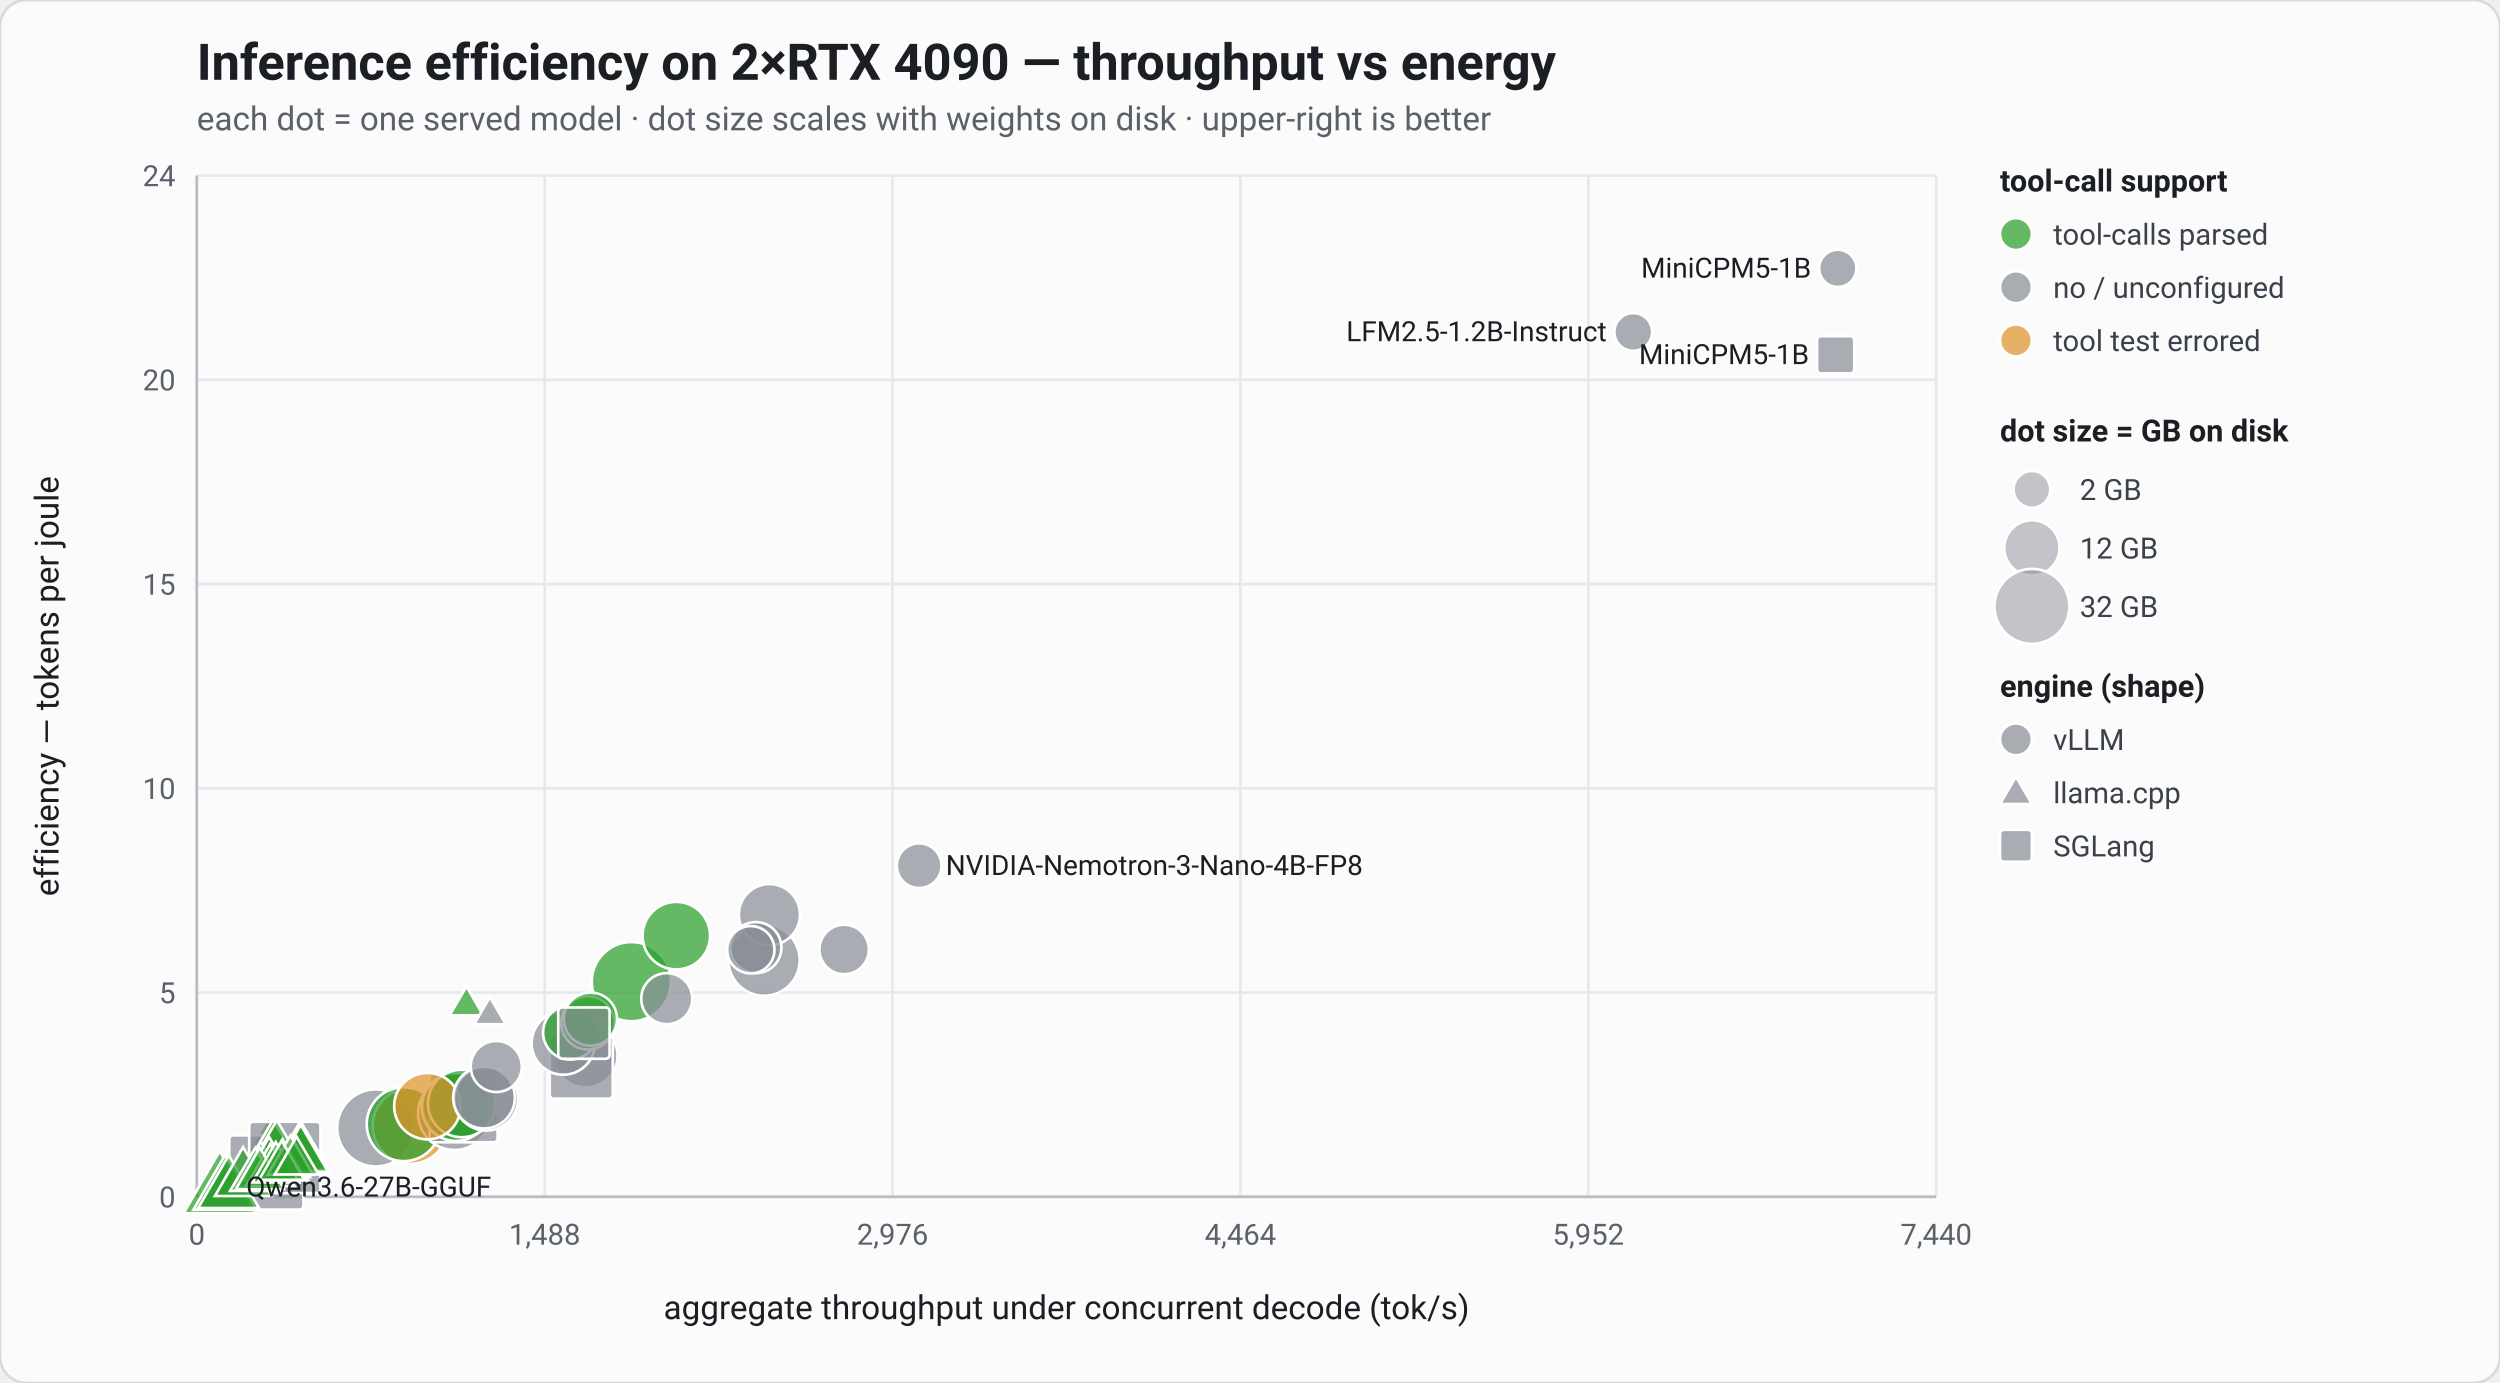
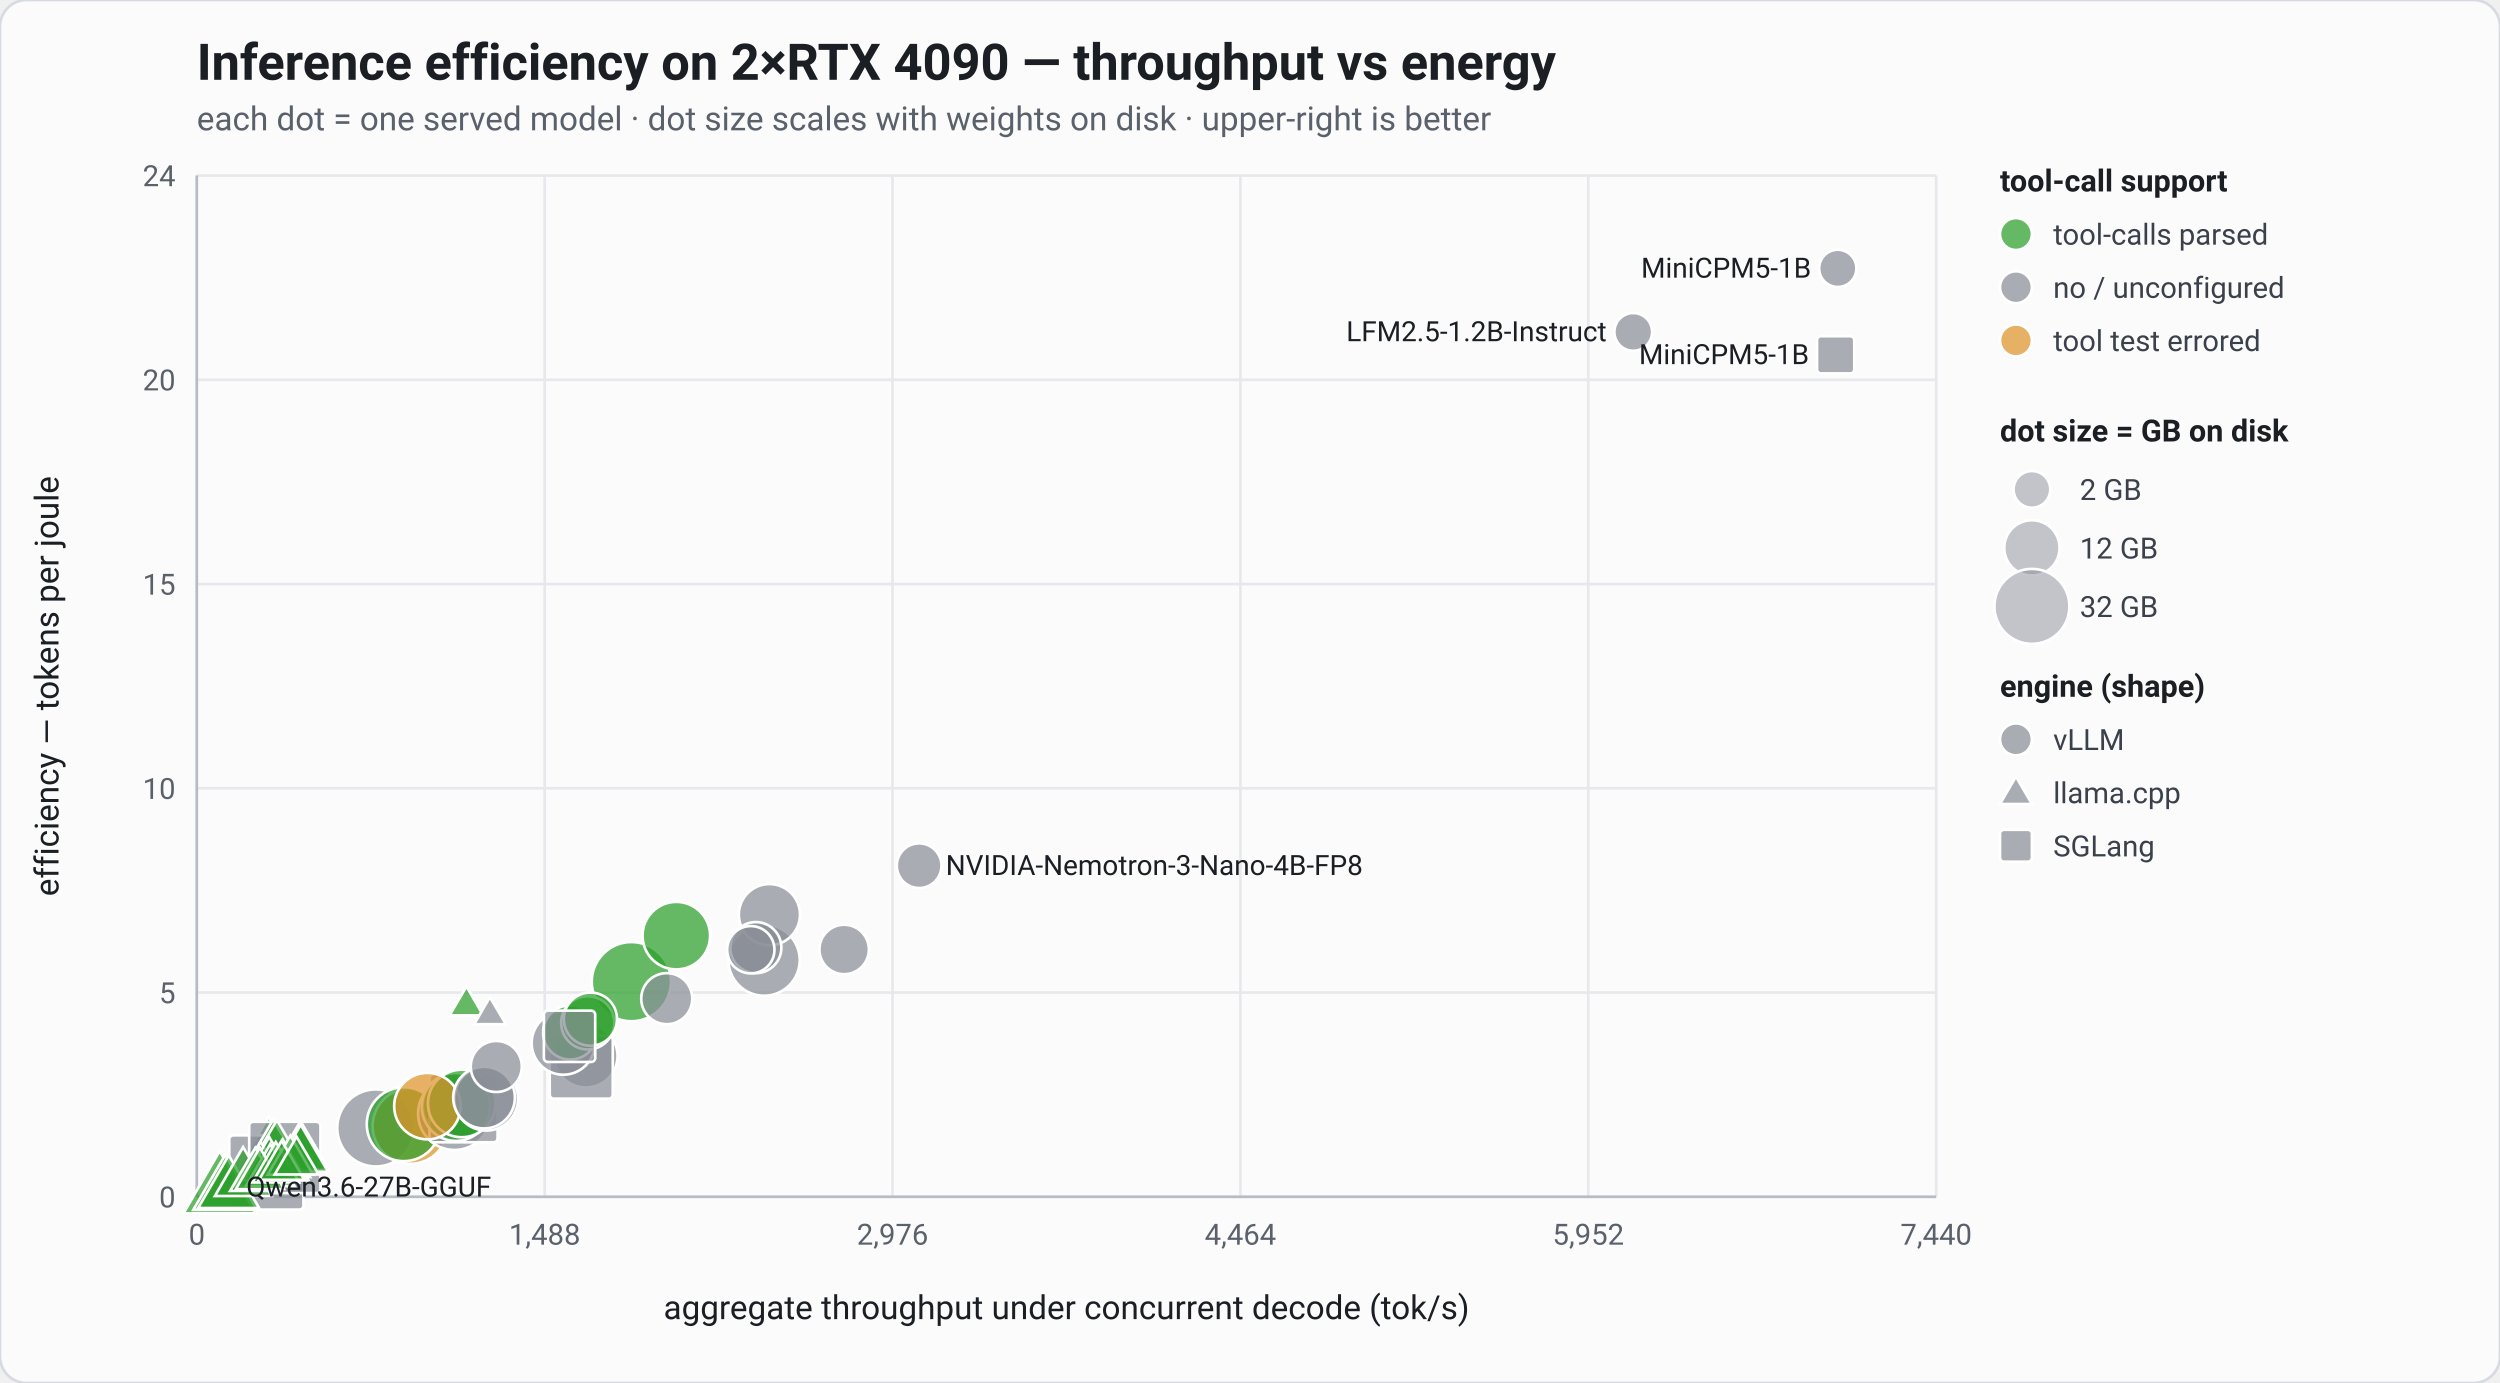
<svg xmlns="http://www.w3.org/2000/svg" width="940" height="520" viewBox="0 0 940 520" font-family="-apple-system,Segoe UI,Roboto,sans-serif">
  <rect x="0" y="0" width="940" height="520" rx="10" fill="#fbfbfc" stroke="#d7dae0" />
  <text x="74" y="30" font-size="19" font-weight="700" fill="#1b1f24">Inference efficiency on 2×RTX 4090 — throughput vs energy</text>
  <text x="74" y="49" font-size="12.5" fill="#5b616b">each dot = one served model · dot size scales with weights on disk · upper-right is better</text>
  <line x1="74.0" y1="66" x2="74.0" y2="450" stroke="#e6e8eb" />
  <text x="74.0" y="468" font-size="11" fill="#5b616b" text-anchor="middle">0</text>
  <line x1="74" y1="450.0" x2="728" y2="450.0" stroke="#e6e8eb" />
  <text x="66" y="454.0" font-size="11" fill="#5b616b" text-anchor="end">0</text>
  <line x1="204.8" y1="66" x2="204.8" y2="450" stroke="#e6e8eb" />
  <text x="204.8" y="468" font-size="11" fill="#5b616b" text-anchor="middle">1,488</text>
  <line x1="74" y1="373.2" x2="728" y2="373.2" stroke="#e6e8eb" />
  <text x="66" y="377.2" font-size="11" fill="#5b616b" text-anchor="end">5</text>
  <line x1="335.6" y1="66" x2="335.6" y2="450" stroke="#e6e8eb" />
  <text x="335.6" y="468" font-size="11" fill="#5b616b" text-anchor="middle">2,976</text>
  <line x1="74" y1="296.4" x2="728" y2="296.4" stroke="#e6e8eb" />
  <text x="66" y="300.4" font-size="11" fill="#5b616b" text-anchor="end">10</text>
  <line x1="466.4" y1="66" x2="466.4" y2="450" stroke="#e6e8eb" />
  <text x="466.4" y="468" font-size="11" fill="#5b616b" text-anchor="middle">4,464</text>
  <line x1="74" y1="219.6" x2="728" y2="219.6" stroke="#e6e8eb" />
  <text x="66" y="223.6" font-size="11" fill="#5b616b" text-anchor="end">15</text>
  <line x1="597.2" y1="66" x2="597.2" y2="450" stroke="#e6e8eb" />
  <text x="597.2" y="468" font-size="11" fill="#5b616b" text-anchor="middle">5,952</text>
  <line x1="74" y1="142.8" x2="728" y2="142.8" stroke="#e6e8eb" />
  <text x="66" y="146.8" font-size="11" fill="#5b616b" text-anchor="end">20</text>
  <line x1="728.0" y1="66" x2="728.0" y2="450" stroke="#e6e8eb" />
  <text x="728.0" y="468" font-size="11" fill="#5b616b" text-anchor="middle">7,440</text>
  <line x1="74" y1="66.0" x2="728" y2="66.0" stroke="#e6e8eb" />
  <text x="66" y="70.0" font-size="11" fill="#5b616b" text-anchor="end">24</text>
  <line x1="74" y1="450" x2="728" y2="450" stroke="#b7bcc4" />
  <line x1="74" y1="66" x2="74" y2="450" stroke="#b7bcc4" />
  <text x="401.0" y="496" font-size="12.5" fill="#1b1f24" text-anchor="middle">aggregate throughput under concurrent decode (tok/s)</text>
  <text x="22" y="258.0" font-size="12.5" fill="#1b1f24" text-anchor="middle" transform="rotate(-90 22 258.0)">efficiency — tokens per joule</text>
  <circle cx="237.4" cy="369.1" r="14.9" fill="#2ca02c" fill-opacity="0.72" stroke="#ffffff" stroke-width="1" />
  <polygon points="101.0,419.9 86.2,445.4 115.8,445.4" fill="#2ca02c" fill-opacity="0.72" stroke="#ffffff" stroke-width="1" />
  <circle cx="141.3" cy="424.1" r="14.5" fill="#8a8f98" fill-opacity="0.72" stroke="#ffffff" stroke-width="1" />
  <circle cx="154.3" cy="423.4" r="14.2" fill="#e0952b" fill-opacity="0.72" stroke="#ffffff" stroke-width="1" />
  <circle cx="151.8" cy="422.7" r="13.9" fill="#2ca02c" fill-opacity="0.72" stroke="#ffffff" stroke-width="1" />
  <rect x="86.2" y="426.9" width="27.9" height="27.9" rx="1.5" fill="#8a8f98" fill-opacity="0.72" stroke="#ffffff" stroke-width="1" />
  <circle cx="170.9" cy="418.7" r="13.7" fill="#8a8f98" fill-opacity="0.72" stroke="#ffffff" stroke-width="1" />
  <polygon points="82.6,432.8 69.0,456.2 96.2,456.2" fill="#2ca02c" fill-opacity="0.72" stroke="#ffffff" stroke-width="1" />
  <circle cx="287.3" cy="361.0" r="13.4" fill="#8a8f98" fill-opacity="0.72" stroke="#ffffff" stroke-width="1" />
  <rect x="93.7" y="421.8" width="26.8" height="26.8" rx="1.5" fill="#8a8f98" fill-opacity="0.72" stroke="#ffffff" stroke-width="1" />
  <polygon points="102.7,421.0 89.5,443.8 116.0,443.8" fill="#2ca02c" fill-opacity="0.72" stroke="#ffffff" stroke-width="1" />
  <circle cx="171.8" cy="415.7" r="12.8" fill="#2ca02c" fill-opacity="0.72" stroke="#ffffff" stroke-width="1" />
  <rect x="161.5" y="403.9" width="25.6" height="25.6" rx="1.5" fill="#8a8f98" fill-opacity="0.72" stroke="#ffffff" stroke-width="1" />
  <circle cx="171.4" cy="416.2" r="12.8" fill="#2ca02c" fill-opacity="0.72" stroke="#ffffff" stroke-width="1" />
  <circle cx="254.3" cy="351.8" r="12.7" fill="#2ca02c" fill-opacity="0.72" stroke="#ffffff" stroke-width="1" />
  <circle cx="173.6" cy="414.9" r="12.7" fill="#2ca02c" fill-opacity="0.72" stroke="#ffffff" stroke-width="1" />
  <polygon points="104.1,421.2 91.6,442.6 116.6,442.6" fill="#2ca02c" fill-opacity="0.72" stroke="#ffffff" stroke-width="1" />
  <circle cx="160.7" cy="415.9" r="12.5" fill="#e0952b" fill-opacity="0.72" stroke="#ffffff" stroke-width="1" />
  <polygon points="84.7,434.2 72.7,454.9 96.7,454.9" fill="#2ca02c" fill-opacity="0.72" stroke="#ffffff" stroke-width="1" />
  <circle cx="182.8" cy="413.1" r="12.0" fill="#8a8f98" fill-opacity="0.72" stroke="#ffffff" stroke-width="1" />
  <circle cx="220.3" cy="397.0" r="11.9" fill="#8a8f98" fill-opacity="0.72" stroke="#ffffff" stroke-width="1" />
  <rect x="206.7" y="389.4" width="23.7" height="23.7" rx="1.5" fill="#8a8f98" fill-opacity="0.72" stroke="#ffffff" stroke-width="1" />
  <circle cx="211.8" cy="392.2" r="11.9" fill="#8a8f98" fill-opacity="0.72" stroke="#ffffff" stroke-width="1" />
  <circle cx="182.0" cy="412.7" r="11.6" fill="#8a8f98" fill-opacity="0.72" stroke="#ffffff" stroke-width="1" />
  <circle cx="289.3" cy="343.9" r="11.5" fill="#8a8f98" fill-opacity="0.72" stroke="#ffffff" stroke-width="1" />
  <polygon points="86.0,434.4 74.5,454.2 97.4,454.2" fill="#2ca02c" fill-opacity="0.72" stroke="#ffffff" stroke-width="1" />
  <polygon points="91.4,431.3 80.8,449.7 102.1,449.7" fill="#2ca02c" fill-opacity="0.72" stroke="#ffffff" stroke-width="1" />
  <polygon points="113.1,421.7 102.7,439.6 123.5,439.6" fill="#2ca02c" fill-opacity="0.72" stroke="#ffffff" stroke-width="1" />
  <polygon points="112.6,422.2 102.3,440.0 122.9,440.0" fill="#2ca02c" fill-opacity="0.72" stroke="#ffffff" stroke-width="1" />
  <polygon points="113.1,422.9 102.8,440.6 123.4,440.6" fill="#2ca02c" fill-opacity="0.72" stroke="#ffffff" stroke-width="1" />
  <circle cx="214.4" cy="388.2" r="10.2" fill="#2ca02c" fill-opacity="0.72" stroke="#ffffff" stroke-width="1" />
  <circle cx="221.0" cy="384.6" r="10.0" fill="#2ca02c" fill-opacity="0.72" stroke="#ffffff" stroke-width="1" />
  <circle cx="222.0" cy="383.2" r="10.0" fill="#2ca02c" fill-opacity="0.72" stroke="#ffffff" stroke-width="1" />
  <polygon points="98.0,429.3 88.3,446.0 107.7,446.0" fill="#2ca02c" fill-opacity="0.72" stroke="#ffffff" stroke-width="1" />
  <circle cx="250.7" cy="375.5" r="9.6" fill="#8a8f98" fill-opacity="0.72" stroke="#ffffff" stroke-width="1" />
-   <rect x="209.9" y="378.8" width="19.3" height="19.3" rx="1.5" fill="#8a8f98" fill-opacity="0.72" stroke="#ffffff" stroke-width="1" />
+   <rect x="204.5" y="380.0" width="19.3" height="19.3" rx="1.5" fill="#8a8f98" fill-opacity="0.72" stroke="#ffffff" stroke-width="1" />
  <circle cx="186.6" cy="401.0" r="9.6" fill="#8a8f98" fill-opacity="0.72" stroke="#ffffff" stroke-width="1" />
  <circle cx="284.2" cy="356.3" r="9.6" fill="#8a8f98" fill-opacity="0.72" stroke="#ffffff" stroke-width="1" />
  <polygon points="101.2,427.5 91.8,443.8 110.7,443.8" fill="#2ca02c" fill-opacity="0.72" stroke="#ffffff" stroke-width="1" />
  <polygon points="96.0,431.6 86.5,447.8 105.4,447.8" fill="#2ca02c" fill-opacity="0.72" stroke="#ffffff" stroke-width="1" />
  <circle cx="317.4" cy="357.0" r="9.3" fill="#8a8f98" fill-opacity="0.72" stroke="#ffffff" stroke-width="1" />
  <polygon points="101.6,430.2 92.5,445.9 110.7,445.9" fill="#2ca02c" fill-opacity="0.72" stroke="#ffffff" stroke-width="1" />
  <polygon points="97.7,431.5 88.7,447.1 106.8,447.1" fill="#2ca02c" fill-opacity="0.72" stroke="#ffffff" stroke-width="1" />
  <circle cx="282.3" cy="357.1" r="8.9" fill="#8a8f98" fill-opacity="0.72" stroke="#ffffff" stroke-width="1" />
  <polygon points="106.3,428.4 97.5,443.7 115.2,443.7" fill="#2ca02c" fill-opacity="0.72" stroke="#ffffff" stroke-width="1" />
  <polygon points="103.7,429.4 94.9,444.6 112.5,444.6" fill="#2ca02c" fill-opacity="0.72" stroke="#ffffff" stroke-width="1" />
  <polygon points="109.2,427.0 100.6,441.7 117.7,441.7" fill="#2ca02c" fill-opacity="0.72" stroke="#ffffff" stroke-width="1" />
  <polygon points="105.9,428.9 97.4,443.6 114.4,443.6" fill="#2ca02c" fill-opacity="0.72" stroke="#ffffff" stroke-width="1" />
  <circle cx="345.6" cy="325.5" r="8.4" fill="#8a8f98" fill-opacity="0.72" stroke="#ffffff" stroke-width="1" />
  <polygon points="111.5,427.4 103.3,441.6 119.8,441.6" fill="#2ca02c" fill-opacity="0.72" stroke="#ffffff" stroke-width="1" />
  <circle cx="614.1" cy="124.8" r="7.1" fill="#8a8f98" fill-opacity="0.72" stroke="#ffffff" stroke-width="1" />
  <circle cx="691.0" cy="100.9" r="7.0" fill="#8a8f98" fill-opacity="0.72" stroke="#ffffff" stroke-width="1" />
  <rect x="683.2" y="126.4" width="14.0" height="14.0" rx="1.5" fill="#8a8f98" fill-opacity="0.72" stroke="#ffffff" stroke-width="1" />
  <polygon points="175.4,370.9 169.0,381.8 181.7,381.8" fill="#2ca02c" fill-opacity="0.72" stroke="#ffffff" stroke-width="1" />
  <polygon points="184.2,374.9 178.3,385.1 190.2,385.1" fill="#8a8f98" fill-opacity="0.72" stroke="#ffffff" stroke-width="1" />
  <text x="681.0" y="104.4" font-size="10.5" fill="#1b1f24" text-anchor="end">MiniCPM5-1B</text>
  <text x="604.1" y="128.3" font-size="10.5" fill="#1b1f24" text-anchor="end">LFM2.5-1.2B-Instruct</text>
  <text x="680.2" y="136.9" font-size="10.5" fill="#1b1f24" text-anchor="end">MiniCPM5-1B</text>
  <text x="355.6" y="329.0" font-size="10.5" fill="#1b1f24" text-anchor="start">NVIDIA-Nemotron-3-Nano-4B-FP8</text>
  <text x="92.6" y="449.9" font-size="10.5" fill="#1b1f24" text-anchor="start">Qwen3.6-27B-GGUF</text>
  <text x="752" y="72" font-size="11.5" font-weight="700" fill="#1b1f24">tool-call support</text>
  <circle cx="758" cy="88.0" r="6" fill="#2ca02c" fill-opacity="0.72" stroke="#ffffff" />
  <text x="772" y="92" font-size="11" fill="#3b414a">tool-calls parsed</text>
  <circle cx="758" cy="108.0" r="6" fill="#8a8f98" fill-opacity="0.72" stroke="#ffffff" />
  <text x="772" y="112" font-size="11" fill="#3b414a">no / unconfigured</text>
  <circle cx="758" cy="128.0" r="6" fill="#e0952b" fill-opacity="0.72" stroke="#ffffff" />
  <text x="772" y="132" font-size="11" fill="#3b414a">tool test errored</text>
  <text x="752" y="166" font-size="11.5" font-weight="700" fill="#1b1f24">dot size = GB on disk</text>
  <circle cx="764" cy="184.0" r="6.9" fill="#8a8f98" fill-opacity="0.5" stroke="#ffffff" />
  <text x="782" y="188" font-size="11" fill="#3b414a">2 GB</text>
  <circle cx="764" cy="206.0" r="10.4" fill="#8a8f98" fill-opacity="0.5" stroke="#ffffff" />
  <text x="782" y="210" font-size="11" fill="#3b414a">12 GB</text>
  <circle cx="764" cy="228.0" r="14.1" fill="#8a8f98" fill-opacity="0.5" stroke="#ffffff" />
  <text x="782" y="232" font-size="11" fill="#3b414a">32 GB</text>
  <text x="752" y="262" font-size="11.5" font-weight="700" fill="#1b1f24">engine (shape)</text>
  <circle cx="758.0" cy="278.0" r="6.0" fill="#8a8f98" fill-opacity="0.72" stroke="#ffffff" stroke-width="1" />
  <text x="772" y="282" font-size="11" fill="#3b414a">vLLM</text>
  <polygon points="758.0,292.0 752.0,302.3 764.0,302.3" fill="#8a8f98" fill-opacity="0.72" stroke="#ffffff" stroke-width="1" />
  <text x="772" y="302" font-size="11" fill="#3b414a">llama.cpp</text>
  <rect x="752.0" y="312.0" width="12.0" height="12.0" rx="1.5" fill="#8a8f98" fill-opacity="0.72" stroke="#ffffff" stroke-width="1" />
  <text x="772" y="322" font-size="11" fill="#3b414a">SGLang</text>
</svg>
